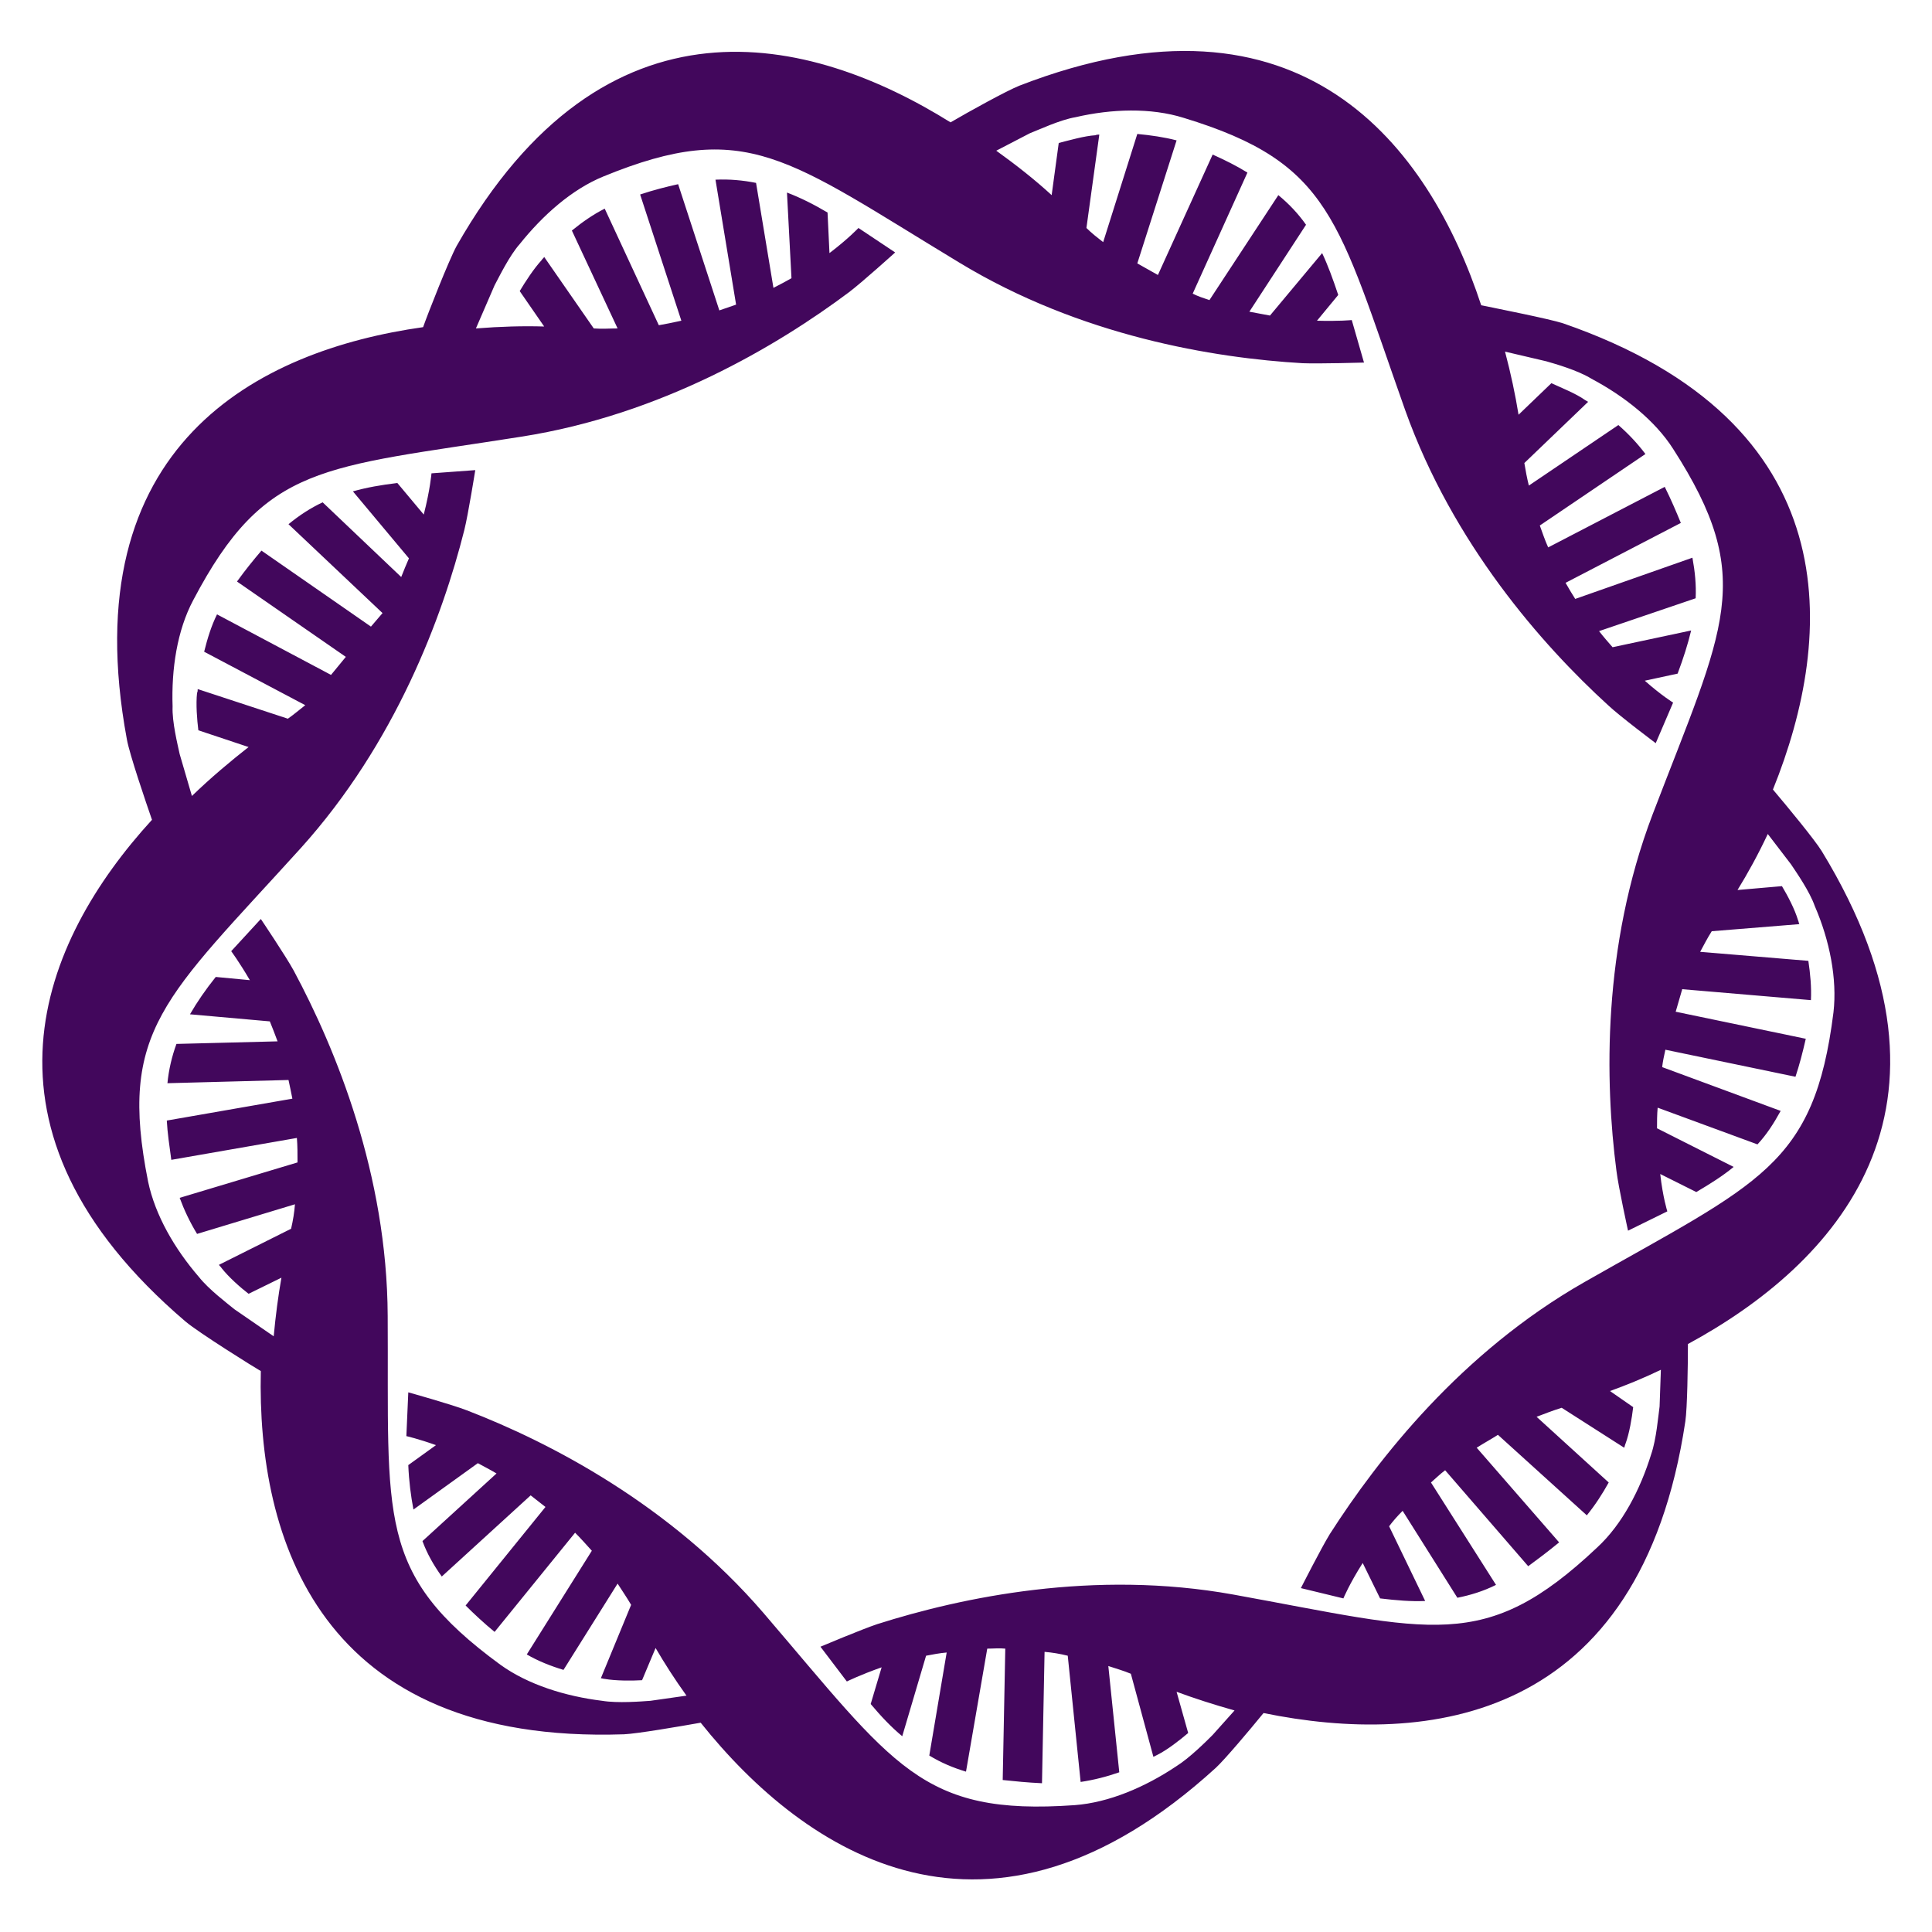
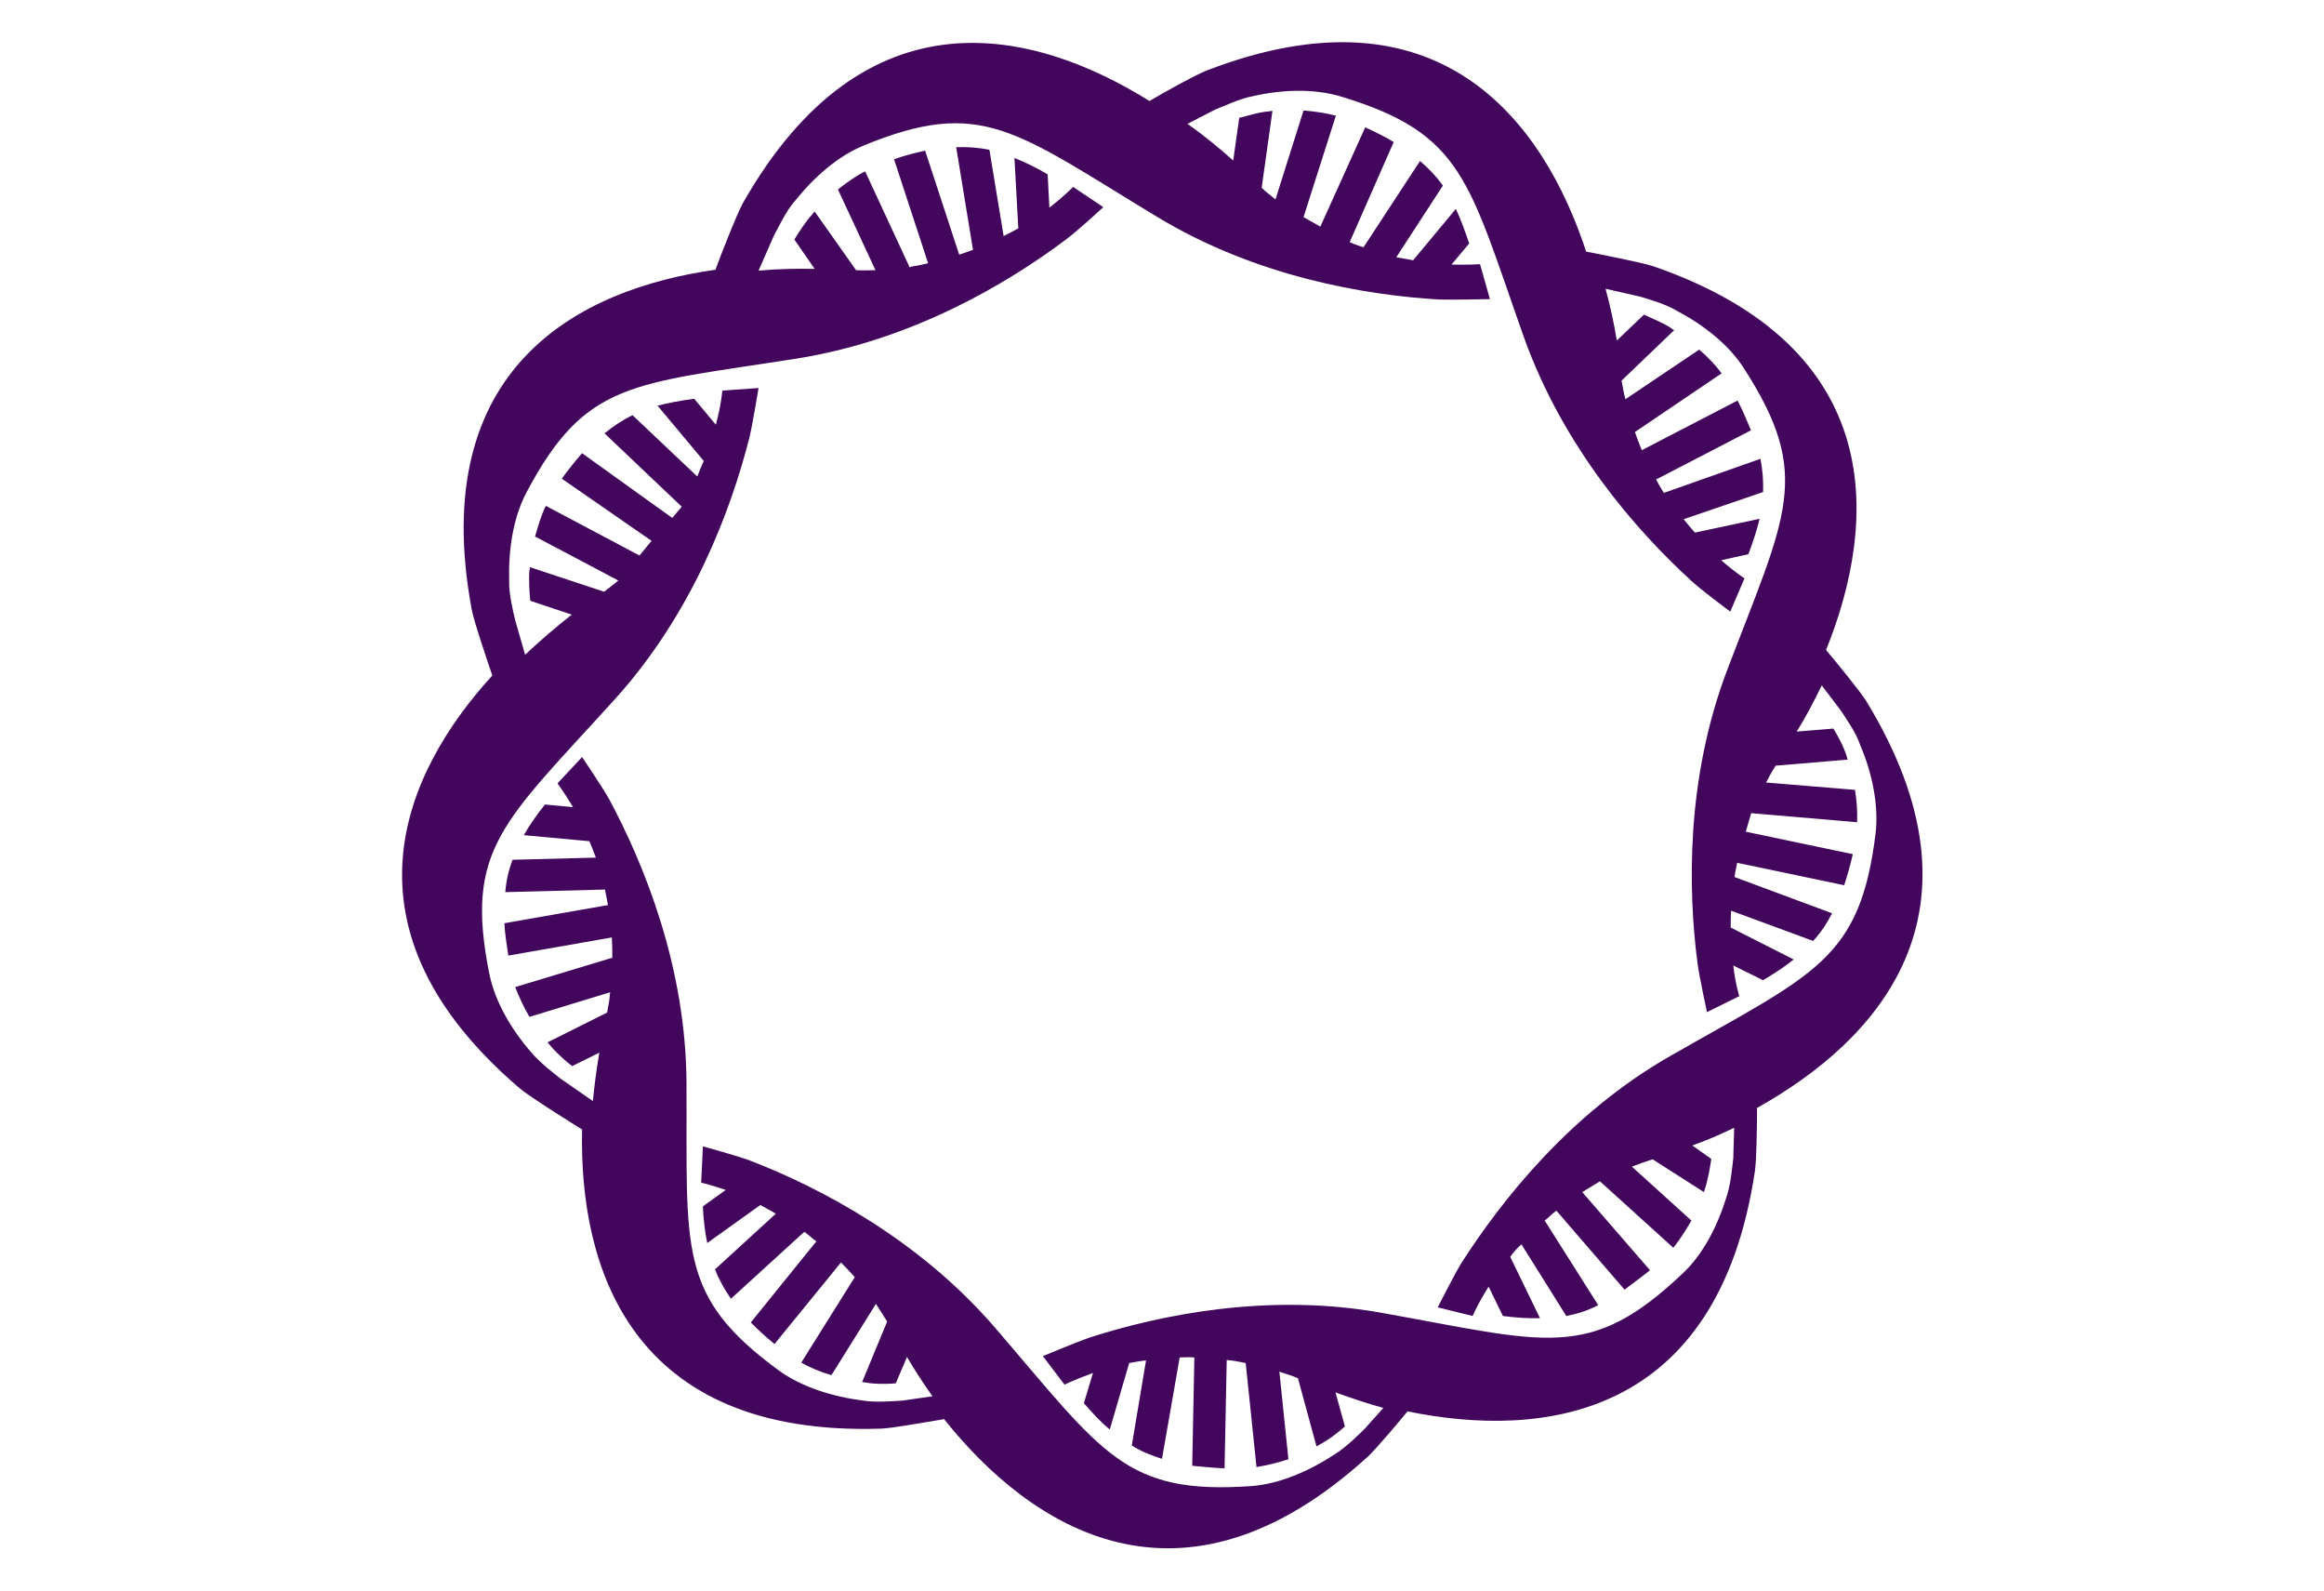
- <svg xmlns="http://www.w3.org/2000/svg" version="1.1" id="Layer_1" x="0px" y="0px" viewBox="0 0 300 300" enable-background="new 0 0 300 300" xml:space="preserve">
-   <path fill="#42075C" d="M282.9,132.2c-1.1-1.8-5.4-7-7.6-9.6c9.7-24,11.9-57-32.6-72.4c-2.2-0.7-9.8-2.2-12.7-2.8  c-8.1-24.6-27.8-51.1-71.7-34.1c-2,0.8-7.8,4-10.7,5.7C125.8,5.4,94-2.4,70.9,38.2c-1.2,2.2-4.5,10.6-5.2,12.6  c-25.5,3.6-54.5,18.2-46,64c0.4,2.3,3,9.9,3.9,12.5c-17.2,18.8-29.7,48.1,5.2,77.9c2,1.7,10.8,7.2,11.7,7.7  c-0.6,26,9.1,58,56.4,56.4c2.1-0.1,8.5-1.2,11.9-1.8c16.3,20.4,44.7,39.2,80,7c1.4-1.3,5.2-5.8,7.4-8.5c25.4,5.2,58.5,1.5,65.5-45.3  c0.3-2,0.4-8.6,0.4-12C284.8,196.4,307.4,172.4,282.9,132.2z M246,199.1c-19.1,10.9-32,27.4-39.5,39.1c-1.3,2.1-4.5,8.4-4.5,8.4  l6.6,1.6c0,0,0.9-2.2,3-5.5l2.7,5.5c2.5,0.3,4.8,0.5,7,0.4l-5.6-11.6c0.6-0.8,1.3-1.6,2.1-2.4l8.5,13.5c2-0.4,4-1,6-2l-10.1-15.9  c0.7-0.6,1.4-1.3,2.2-1.9l12.9,14.9c1.5-1.1,3.1-2.3,4.8-3.7l-12.8-14.7c1.1-0.7,2.2-1.3,3.3-2l13.8,12.5c1.3-1.6,2.4-3.3,3.4-5.1  l-11.2-10.2c1.3-0.5,2.6-1,3.9-1.4l9.7,6.2c0.1-0.2,0.1-0.4,0.2-0.6c0,0,0,0,0,0c0.6-1.6,1-4,1.2-5.7L250,216c2.5-0.9,5.2-2,7.9-3.3  l-0.2,5.7c-0.2,1.4-0.5,5.1-1.3,7.4c0,0,0,0,0,0c-1.7,5.5-4.5,10.9-8.4,14.5c-17.5,16.5-25.6,12.9-56.5,7.3  c-21.6-3.9-42.1,0.4-55.3,4.6c-2.4,0.8-8.8,3.5-8.8,3.5l4.1,5.4c0,0,2-1,5.4-2.2l-1.7,5.7c1.6,1.9,3.2,3.6,4.9,5l3.7-12.5  c1-0.2,2.1-0.4,3.2-0.5l-2.7,16c1.8,1.1,3.7,1.9,5.7,2.5l3.3-19.1c0.9,0,1.9-0.1,2.8,0l-0.4,20.4c1.9,0.2,3.9,0.4,6.1,0.5l0.4-20.4  c1.2,0.1,2.4,0.3,3.6,0.6l2,19.6c2-0.3,4-0.8,6-1.5l-1.7-16.5c1.2,0.4,2.3,0.7,3.5,1.2l3.5,12.9c0.2-0.1,0.4-0.2,0.6-0.3  c0,0,0,0,0,0c1.6-0.8,3.5-2.3,4.8-3.4l-1.8-6.4c2.7,1,5.8,2,9,2.9l-3.4,3.8c-1,1-3.6,3.6-5.7,4.9c0,0,0,0,0,0  c-4.8,3.2-10.4,5.6-15.7,6c-23.9,1.7-28-6.1-48.4-29.9C104.1,233.7,85.5,224,72.5,219c-2.3-0.9-9.1-2.8-9.1-2.8l-0.3,6.8  c0,0,1.8,0.4,4.6,1.4l-4.3,3.1c0.1,2.5,0.4,4.8,0.8,6.9l10-7.2c0.9,0.5,1.9,1,2.9,1.6l-11.5,10.5c0.7,1.9,1.7,3.7,3,5.5l13.8-12.6  c0.8,0.6,1.5,1.2,2.3,1.8l-12.4,15.3c1.3,1.3,2.8,2.7,4.5,4.1L89.3,238c0.9,0.9,1.7,1.8,2.6,2.8l-10.1,16.1c1.7,1,3.7,1.8,5.7,2.4  l8.4-13.4c0.7,1.1,1.4,2.1,2.1,3.3l-4.7,11.4c0.2,0,0.4,0.1,0.6,0.1c0,0,0,0,0,0c1.7,0.3,4.2,0.3,5.8,0.2l2.1-5  c1.4,2.4,3,4.9,4.8,7.4l-5.6,0.8c-1.4,0.1-5.1,0.4-7.5,0c0,0,0,0,0,0c-5.7-0.7-11.5-2.5-15.8-5.6c-19.4-14.2-17.3-22.8-17.5-54.2  c-0.1-21.9-8-41.3-14.6-53.6c-1.2-2.2-5.1-8-5.1-8l-4.6,5c0,0,1.2,1.6,2.9,4.5l-5.3-0.5c-1.6,2-2.9,3.9-4,5.8l12.4,1.1  c0.4,1,0.8,2,1.2,3.1l-15.7,0.4c-0.7,1.9-1.2,4-1.4,6.1l18.8-0.5c0.2,0.9,0.4,1.9,0.6,2.9l-19.5,3.4c0.1,1.9,0.4,3.9,0.7,6.1  l19.5-3.4c0.1,1.2,0.1,2.5,0.1,3.8l-18.3,5.5c0.7,1.9,1.6,3.8,2.7,5.6l15.2-4.6c-0.1,1.3-0.3,2.5-0.6,3.8L34,196.4  c0.1,0.2,0.3,0.3,0.4,0.5c0,0,0,0,0,0c1.1,1.4,2.9,3,4.2,4l5.1-2.5c-0.5,2.8-0.9,5.9-1.2,9.1l-6.1-4.2c-1.1-0.9-4-3.1-5.5-5  c0,0,0,0,0,0c-3.8-4.4-6.8-9.6-7.9-14.8c-4.7-23.6,2.6-28.5,23.7-51.8c14.7-16.3,22-35.9,25.4-49.4c0.6-2.4,1.7-9.3,1.7-9.3L67,73.5  c0,0-0.2,2.5-1.2,6.4L61.7,75c-2.5,0.3-4.8,0.7-6.9,1.3l8.7,10.4c-0.4,0.9-0.8,1.9-1.2,2.9L50.1,78c-1.9,0.9-3.6,2-5.3,3.4  l14.6,13.8l-1.8,2.1L40.6,85.5c-1.2,1.4-2.5,3-3.8,4.8L53.7,102l-2.3,2.8l-17.7-9.4c-0.9,1.8-1.5,3.8-2,5.8l15.7,8.3  c-0.9,0.7-1.7,1.4-2.7,2.1l-14-4.6c0,0.2,0,0.4-0.1,0.6c0,0,0,0,0,0c-0.2,1.7,0,4.2,0.2,5.8l7.8,2.6c-2.8,2.2-5.8,4.7-8.8,7.6  l-1.9-6.5c-0.3-1.4-1.2-5-1.1-7.4c0,0,0,0,0,0c-0.2-5.8,0.7-11.8,3.2-16.5c11.2-21.3,20-20.5,51-25.4c21.7-3.4,39.7-14.1,50.8-22.4  c2-1.5,7.2-6.2,7.2-6.2l-5.7-3.8c0,0-1.6,1.7-4.5,3.9l-0.3-6.3c-2.2-1.3-4.2-2.3-6.3-3.1l0.7,13.3c-0.9,0.5-1.8,1-2.8,1.5l-2.7-16.3  c-2-0.4-4.1-0.6-6.3-0.5l3.2,19.4c-0.9,0.3-1.7,0.6-2.6,0.9l-6.4-19.6c-1.8,0.4-3.8,0.9-5.9,1.6l6.4,19.6l-1.9,0.4  c-0.5,0.1-1.1,0.2-1.6,0.3l-8.4-18.1c-1.8,0.9-3.5,2.1-5.1,3.4l7.1,15.2c-1.2,0-2.4,0.1-3.7,0l-7.7-11.1c-0.1,0.2-0.3,0.3-0.4,0.5  c0,0,0,0,0,0c-1.2,1.3-2.5,3.3-3.4,4.8l3.8,5.5c-3.3-0.1-6.8,0-10.6,0.3l2.9-6.7c0.7-1.3,2.3-4.6,3.9-6.4c0,0,0,0,0,0  c3.6-4.5,8.1-8.5,13-10.5c22.2-9.1,28.5-2.8,55.3,13.4c18.8,11.4,39.5,14.8,53.3,15.6c2.5,0.1,9.5-0.1,9.5-0.1l-1.9-6.6  c0,0-2,0.2-5.4,0.1l3.3-4c-0.8-2.4-1.6-4.6-2.5-6.5l-8.1,9.7c-1-0.2-2.1-0.4-3.2-0.6l8.8-13.5c-1.2-1.7-2.6-3.2-4.3-4.6l-10.7,16.3  c-0.9-0.3-1.8-0.6-2.6-1l8.5-18.8c-1.6-1-3.4-1.9-5.4-2.8l-8.5,18.7l-3.2-1.8l6.1-19.1c-1.9-0.5-4-0.8-6.1-1l-5.3,16.8  c-0.9-0.7-1.8-1.4-2.6-2.2l2-14.5c-0.2,0-0.4,0-0.6,0.1c0,0,0,0,0,0c-1.7,0.1-4.1,0.8-5.7,1.2l-1.1,8.1c-2.5-2.3-5.4-4.6-8.6-6.9  l5.2-2.7c1.3-0.5,4.7-2.1,7.1-2.5c0,0,0,0,0,0c5.6-1.3,11.7-1.5,16.8,0.1c23,7,23.9,15.8,34.4,45.4c7.4,20.7,21.2,36.4,31.5,45.8  c1.8,1.7,7.4,5.9,7.4,5.9l2.7-6.3c0,0-1.8-1.1-4.4-3.4l5.1-1.1c0.9-2.4,1.6-4.6,2.1-6.7l-12.2,2.6c-0.7-0.8-1.4-1.6-2.1-2.5l15-5.1  c0.1-2.1-0.1-4.1-0.5-6.3L244.6,93c-0.5-0.8-1-1.6-1.5-2.5l17.9-9.3c-0.7-1.7-1.5-3.6-2.5-5.6l-18.1,9.4c-0.5-1.1-0.9-2.3-1.3-3.4  l16.4-11.1c-1.2-1.6-2.6-3.1-4.2-4.5l-13.9,9.4c-0.3-1.2-0.5-2.3-0.7-3.5l9.9-9.5c-0.2-0.1-0.3-0.2-0.5-0.3c0,0,0,0,0,0  c-1.4-1-3.7-1.9-5.2-2.6l-5.1,4.9c-0.5-3.1-1.2-6.4-2.1-9.8l6.4,1.5c1.4,0.4,4.9,1.4,7,2.7c0,0,0,0,0,0c5.1,2.7,9.9,6.5,12.7,10.9  c13,20.2,8,27.5-3.2,56.8c-7.8,20.5-7.4,41.5-5.6,55.3c0.3,2.5,1.8,9.3,1.8,9.3l6.1-3c0,0-0.7-2.2-1.1-5.8l5.6,2.8  c2.2-1.3,4.1-2.5,5.8-3.9l-11.9-6c0-1,0-2.1,0.1-3.2l15.5,5.7c1.4-1.5,2.5-3.2,3.6-5.2l-18.4-6.8c0.1-0.9,0.3-1.8,0.5-2.7l20.2,4.2  c0.6-1.8,1.1-3.7,1.6-5.9l-20.2-4.2l0.9-3.1c0-0.1,0.1-0.2,0.1-0.4l20,1.7c0.1-2-0.1-4.1-0.4-6.1l-16.8-1.4c0.6-1.1,1.1-2.1,1.8-3.2  l13.6-1.1c-0.1-0.2-0.1-0.4-0.2-0.6c0,0,0,0,0,0c-0.5-1.7-1.6-3.8-2.5-5.3l-6.9,0.6c1.6-2.6,3.2-5.5,4.7-8.7l3.6,4.7  c0.8,1.2,2.9,4.2,3.7,6.5c0,0,0,0,0,0c2.3,5.3,3.5,11.3,2.9,16.5C281.7,181.1,273.2,183.6,246,199.1z" />
+ <svg xmlns="http://www.w3.org/2000/svg" version="1.1" id="Layer_1" x="0px" y="0px" viewBox="0 0 538.6 368.5" enable-background="new 0 0 538.6 368.5" xml:space="preserve">
+   <path fill="#42075C" d="M432.5,162.4c-1.4-2.2-6.6-8.6-9.3-11.8c11.9-29.5,14.6-70-40-88.9c-2.7-0.9-12-2.7-15.6-3.4  c-9.9-30.2-34.1-62.8-88.1-41.9c-2.5,1-9.6,4.9-13.1,7c-26.8-16.7-65.8-26.3-94.2,23.6c-1.5,2.7-5.5,13-6.4,15.5  c-31.3,4.4-66.9,22.4-56.5,78.6c0.5,2.8,3.7,12.2,4.8,15.4c-21.1,23.1-36.5,59.1,6.4,95.7c2.5,2.1,13.3,8.8,14.4,9.5  c-0.7,31.9,11.2,71.2,69.3,69.3c2.6-0.1,10.4-1.5,14.6-2.2c20,25.1,54.9,48.2,98.3,8.6c1.7-1.6,6.4-7.1,9.1-10.4  c31.2,6.4,71.9,1.8,80.5-55.6c0.4-2.5,0.5-10.6,0.5-14.7C434.9,241.2,462.6,211.8,432.5,162.4z M387.2,244.6  c-23.5,13.4-39.3,33.7-48.5,48c-1.6,2.6-5.5,10.3-5.5,10.3l8.1,2c0,0,1.1-2.7,3.7-6.8l3.3,6.8c3.1,0.4,5.9,0.6,8.6,0.5l-6.9-14.2  c0.7-1,1.6-2,2.6-2.9l10.4,16.6c2.5-0.5,4.9-1.2,7.4-2.5L358,282.8c0.9-0.7,1.7-1.6,2.7-2.3l15.8,18.3c1.8-1.4,3.8-2.8,5.9-4.5  l-15.7-18.1c1.4-0.9,2.7-1.6,4.1-2.5l17,15.4c1.6-2,2.9-4.1,4.2-6.3l-13.8-12.5c1.6-0.6,3.2-1.2,4.8-1.7l11.9,7.6  c0.1-0.2,0.1-0.5,0.2-0.7l0,0c0.7-2,1.2-4.9,1.5-7l-4.4-3.1c3.1-1.1,6.4-2.5,9.7-4.1l-0.2,7c-0.2,1.7-0.6,6.3-1.6,9.1l0,0  c-2.1,6.8-5.5,13.4-10.3,17.8c-21.5,20.3-31.4,15.8-69.4,9c-26.5-4.8-51.7,0.5-67.9,5.7c-2.9,1-10.8,4.3-10.8,4.3l5,6.6  c0,0,2.5-1.2,6.6-2.7l-2.1,7c2,2.3,3.9,4.4,6,6.1l4.5-15.4c1.2-0.2,2.6-0.5,3.9-0.6l-3.3,19.7c2.2,1.4,4.5,2.3,7,3.1l4.1-23.5  c1.1,0,2.3-0.1,3.4,0l-0.5,25.1c2.3,0.2,4.8,0.5,7.5,0.6l0.5-25.1c1.5,0.1,2.9,0.4,4.4,0.7l2.5,24.1c2.5-0.4,4.9-1,7.4-1.8  l-2.1-20.3c1.5,0.5,2.8,0.9,4.3,1.5l4.3,15.8c0.2-0.1,0.5-0.2,0.7-0.4l0,0c2-1,4.3-2.8,5.9-4.2l-2.2-7.9c3.3,1.2,7.1,2.5,11.1,3.6  l-4.2,4.7c-1.2,1.2-4.4,4.4-7,6l0,0c-5.9,3.9-12.8,6.9-19.3,7.4c-29.4,2.1-34.4-7.5-59.5-36.7c-17.7-20.5-40.5-32.4-56.5-38.6  c-2.8-1.1-11.2-3.4-11.2-3.4l-0.4,8.4c0,0,2.2,0.5,5.7,1.7l-5.3,3.8c0.1,3.1,0.5,5.9,1,8.5l12.3-8.8c1.1,0.6,2.3,1.2,3.6,2  l-14.1,12.9c0.9,2.3,2.1,4.5,3.7,6.8l17-15.5c1,0.7,1.8,1.5,2.8,2.2l-15.2,18.8c1.6,1.6,3.4,3.3,5.5,5l15.4-18.9  c1.1,1.1,2.1,2.2,3.2,3.4l-12.4,19.8c2.1,1.2,4.5,2.2,7,2.9l10.3-16.5c0.9,1.4,1.7,2.6,2.6,4.1l-5.8,14c0.2,0,0.5,0.1,0.7,0.1l0,0  c2.1,0.4,5.2,0.4,7.1,0.2l2.6-6.1c1.7,2.9,3.7,6,5.9,9.1l-6.9,1c-1.7,0.1-6.3,0.5-9.2,0l0,0c-7-0.9-14.1-3.1-19.4-6.9  c-23.8-17.4-21.3-28-21.5-66.6c-0.1-26.9-9.8-50.7-17.9-65.8c-1.5-2.7-6.3-9.8-6.3-9.8l-5.7,6.1c0,0,1.5,2,3.6,5.5l-6.5-0.6  c-2,2.5-3.6,4.8-4.9,7.1l15.2,1.4c0.5,1.2,1,2.5,1.5,3.8l-19.3,0.5c-0.9,2.3-1.5,4.9-1.7,7.5l23.1-0.6c0.2,1.1,0.5,2.3,0.7,3.6  l-24,4.2c0.1,2.3,0.5,4.8,0.9,7.5l24-4.2c0.1,1.5,0.1,3.1,0.1,4.7l-22.5,6.8c0.9,2.3,2,4.7,3.3,6.9l18.7-5.7  c-0.1,1.6-0.4,3.1-0.7,4.7l-13.8,6.9c0.1,0.2,0.4,0.4,0.5,0.6l0,0c1.4,1.7,3.6,3.7,5.2,4.9l6.3-3.1c-0.6,3.4-1.1,7.2-1.5,11.2  l-7.5-5.2c-1.4-1.1-4.9-3.8-6.8-6.1l0,0c-4.7-5.4-8.4-11.8-9.7-18.2c-5.8-29,3.2-35,29.1-63.6c18.1-20,27-44.1,31.2-60.7  c0.7-2.9,2.1-11.4,2.1-11.4l-8.4,0.6c0,0-0.2,3.1-1.5,7.9l-5-6c-3.1,0.4-5.9,0.9-8.5,1.6l10.7,12.8c-0.5,1.1-1,2.3-1.5,3.6l-15-14.2  c-2.3,1.1-4.4,2.5-6.5,4.2l17.9,17l-2.2,2.6L134.9,105c-1.5,1.7-3.1,3.7-4.7,5.9l20.8,14.4l-2.8,3.4l-21.7-11.5  c-1.1,2.2-1.8,4.7-2.5,7.1l19.3,10.2c-1.1,0.9-2.1,1.7-3.3,2.6l-17.2-5.7c0,0.2,0,0.5-0.1,0.7l0,0c-0.2,2.1,0,5.2,0.2,7.1l9.6,3.2  c-3.4,2.7-7.1,5.8-10.8,9.3l-2.3-8c-0.4-1.7-1.5-6.1-1.4-9.1l0,0c-0.2-7.1,0.9-14.5,3.9-20.3c13.8-26.2,24.6-25.2,62.6-31.2  c26.7-4.2,48.8-17.3,62.4-27.5c2.5-1.8,8.8-7.6,8.8-7.6l-7-4.7c0,0-2,2.1-5.5,4.8l-0.4-7.7c-2.7-1.6-5.2-2.8-7.7-3.8l0.9,16.3  c-1.1,0.6-2.2,1.2-3.4,1.8l-3.3-20c-2.5-0.5-5-0.7-7.7-0.6l3.9,23.8c-1.1,0.4-2.1,0.7-3.2,1.1l-7.9-24.1c-2.2,0.5-4.7,1.1-7.2,2  l7.9,24.1l-2.3,0.5c-0.6,0.1-1.4,0.2-2,0.4l-10.3-22.2c-2.2,1.1-4.3,2.6-6.3,4.2l8.7,18.7c-1.5,0-2.9,0.1-4.5,0L188.8,49  c-0.1,0.2-0.4,0.4-0.5,0.6l0,0c-1.5,1.6-3.1,4.1-4.2,5.9l4.7,6.8c-4.1-0.1-8.4,0-13,0.4l3.6-8.2c0.9-1.6,2.8-5.7,4.8-7.9l0,0  c4.4-5.5,9.9-10.4,16-12.9c27.3-11.2,35-3.4,67.9,16.5c23.1,14,48.5,18.2,65.5,19.2c3.1,0.1,11.7-0.1,11.7-0.1l-2.3-8.1  c0,0-2.5,0.2-6.6,0.1l4.1-4.9c-1-2.9-2-5.7-3.1-8l-9.9,11.9c-1.2-0.2-2.6-0.5-3.9-0.7l10.8-16.6c-1.5-2.1-3.2-3.9-5.3-5.7l-13.1,20  c-1.1-0.4-2.2-0.7-3.2-1.2L323,32.9c-2-1.2-4.2-2.3-6.6-3.4l-10.4,23l-3.9-2.2l7.5-23.5c-2.3-0.6-4.9-1-7.5-1.2l-6.5,20.6  c-1.1-0.9-2.2-1.7-3.2-2.7l2.5-17.8c-0.2,0-0.5,0-0.7,0.1l0,0c-2.1,0.1-5,1-7,1.5l-1.4,9.9c-3.1-2.8-6.6-5.7-10.6-8.5l6.4-3.3  c1.6-0.6,5.8-2.6,8.7-3.1l0,0c6.9-1.6,14.4-1.8,20.6,0.1c28.3,8.6,29.4,19.4,42.3,55.8c9.1,25.4,26,44.7,38.7,56.3  c2.2,2.1,9.1,7.2,9.1,7.2l3.3-7.7c0,0-2.2-1.4-5.4-4.2l6.3-1.4c1.1-2.9,2-5.7,2.6-8.2l-15,3.2c-0.9-1-1.7-2-2.6-3.1l18.4-6.3  c0.1-2.6-0.1-5-0.6-7.7l-22.4,7.9c-0.6-1-1.2-2-1.8-3.1l22-11.4c-0.9-2.1-1.8-4.4-3.1-6.9l-22.2,11.5c-0.6-1.4-1.1-2.8-1.6-4.2  l20.1-13.6c-1.5-2-3.2-3.8-5.2-5.5l-17.1,11.5c-0.4-1.5-0.6-2.8-0.9-4.3l12.2-11.7c-0.2-0.1-0.4-0.2-0.6-0.4l0,0  c-1.7-1.2-4.5-2.3-6.4-3.2l-6.3,6c-0.6-3.8-1.5-7.9-2.6-12l7.9,1.8c1.7,0.5,6,1.7,8.6,3.3l0,0c6.3,3.3,12.2,8,15.6,13.4  c16,24.8,9.8,33.8-3.9,69.8c-9.6,25.2-9.1,51-6.9,67.9c0.4,3.1,2.2,11.4,2.2,11.4l7.5-3.7c0,0-0.9-2.7-1.4-7.1l6.9,3.4  c2.7-1.6,5-3.1,7.1-4.8l-14.6-7.4c0-1.2,0-2.6,0.1-3.9l19,7c1.7-1.8,3.1-3.9,4.4-6.4l-22.6-8.4c0.1-1.1,0.4-2.2,0.6-3.3l24.8,5.2  c0.7-2.2,1.4-4.5,2-7.2l-24.8-5.2l1.1-3.8c0-0.1,0.1-0.2,0.1-0.5l24.6,2.1c0.1-2.5-0.1-5-0.5-7.5l-20.6-1.7c0.7-1.4,1.4-2.6,2.2-3.9  l16.7-1.4c-0.1-0.2-0.1-0.5-0.2-0.7l0,0c-0.6-2.1-2-4.7-3.1-6.5l-8.5,0.7c2-3.2,3.9-6.8,5.8-10.7l4.4,5.8c1,1.5,3.6,5.2,4.5,8l0,0  c2.8,6.5,4.3,13.9,3.6,20.3C431.1,222.5,420.6,225.5,387.2,244.6z" />
</svg>
